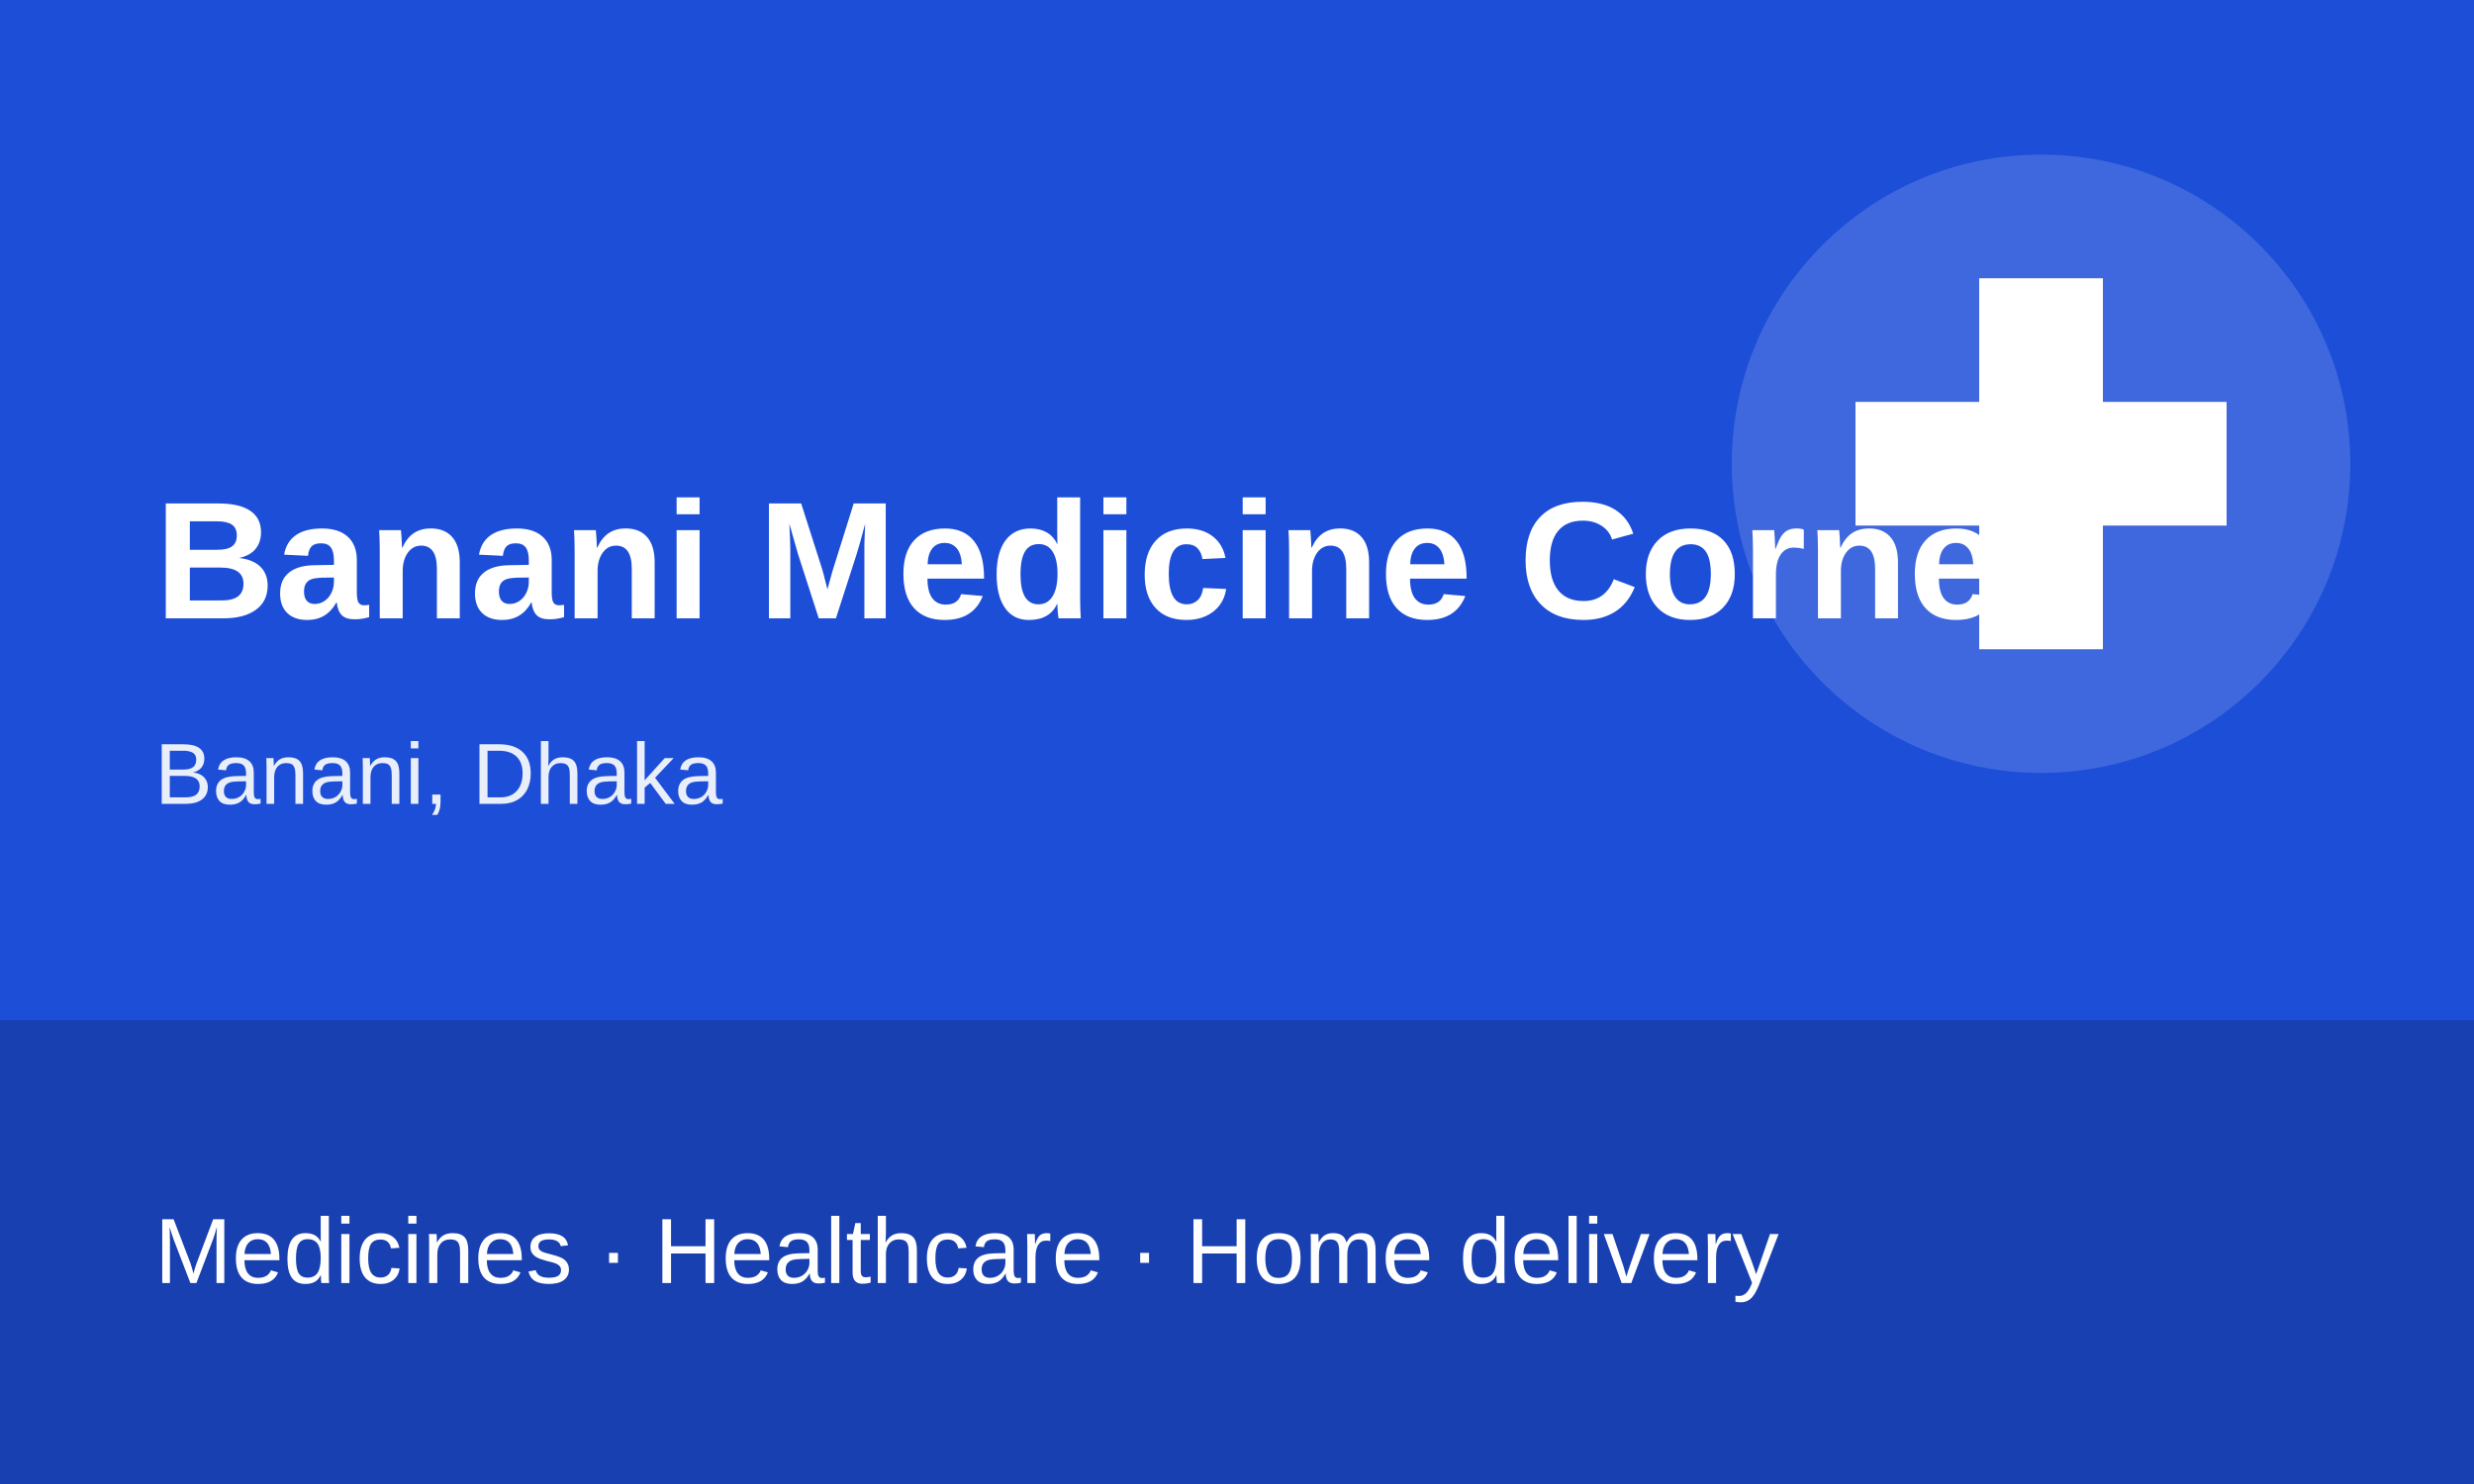
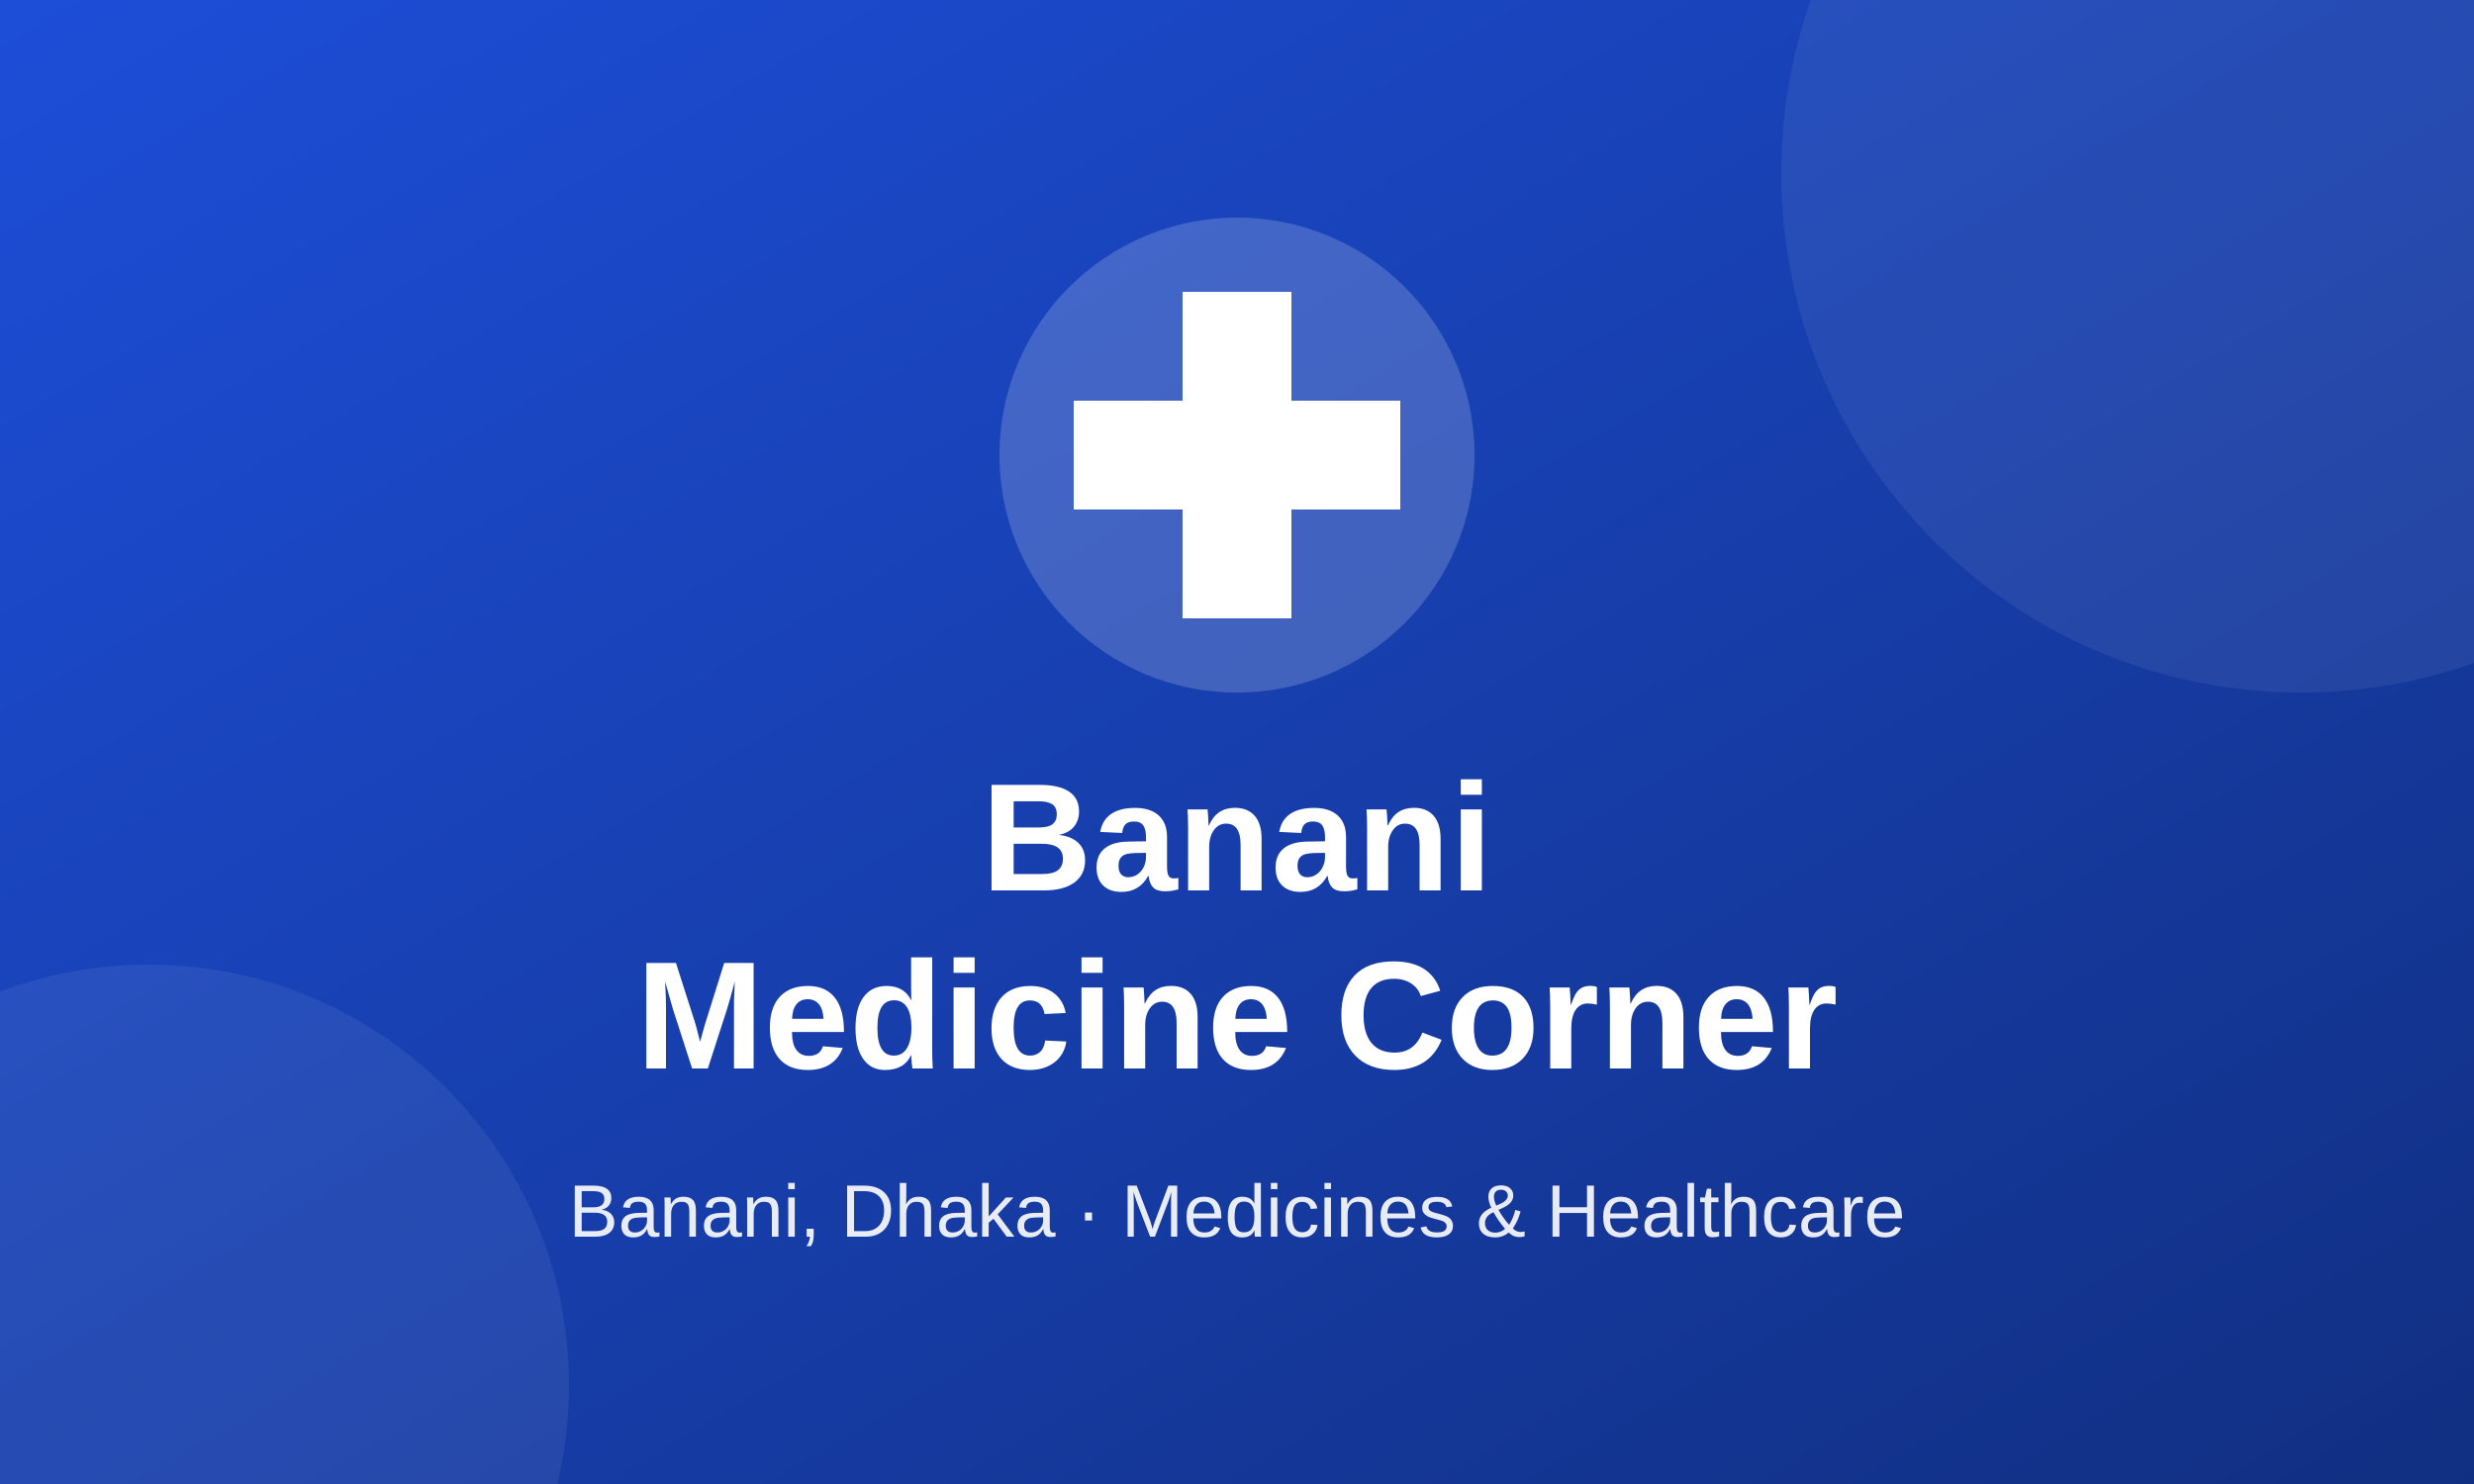
- <svg xmlns="http://www.w3.org/2000/svg" width="800" height="480" viewBox="0 0 800 480">
-   <rect width="800" height="480" fill="#1d4ed8" />
-   <rect y="330" width="800" height="150" fill="#000" opacity=".18" />
-   <circle cx="660" cy="150" r="100" fill="#fff" opacity=".15" />
-   <path d="M640 90h40v40h40v40h-40v40h-40v-40h-40v-40h40z" fill="#fff" />
-   <text x="50" y="200" font-family="Arial,Helvetica,sans-serif" font-size="54" font-weight="bold" fill="#fff">Banani Medicine Corner</text>
-   <text x="50" y="260" font-family="Arial,Helvetica,sans-serif" font-size="28" fill="#fff" opacity=".9">Banani, Dhaka</text>
-   <text x="50" y="415" font-family="Arial,Helvetica,sans-serif" font-size="30" fill="#fff">Medicines · Healthcare · Home delivery</text>
+ <svg xmlns="http://www.w3.org/2000/svg" width="1000" height="600" viewBox="0 0 1000 600">
+   <defs>
+     <linearGradient id="g" x1="0" y1="0" x2="1" y2="1">
+       <stop offset="0" stop-color="#1d4ed8" />
+       <stop offset="1" stop-color="#112f82" />
+     </linearGradient>
+   </defs>
+   <rect width="1000" height="600" fill="url(#g)" />
+   <circle cx="930" cy="70" r="210" fill="#fff" opacity=".07" />
+   <circle cx="60" cy="560" r="170" fill="#fff" opacity=".07" />
+   <circle cx="500" cy="184" r="96" fill="#fff" opacity=".18" />
+   <path d="M478 118h44v44h44v44h-44v44h-44v-44h-44v-44h44z" fill="#fff" />
+   <text x="500" y="360" text-anchor="middle" font-size="62" font-weight="800" fill="#fff" font-family="Segoe UI,Arial,Helvetica,sans-serif">Banani</text>
+   <text x="500" y="432" text-anchor="middle" font-size="62" font-weight="800" fill="#fff" font-family="Segoe UI,Arial,Helvetica,sans-serif">Medicine Corner</text>
+   <text x="500" y="500" text-anchor="middle" font-size="30" fill="#fff" opacity=".9" font-family="Segoe UI,Arial,Helvetica,sans-serif">Banani, Dhaka · Medicines &amp; Healthcare</text>
</svg>
